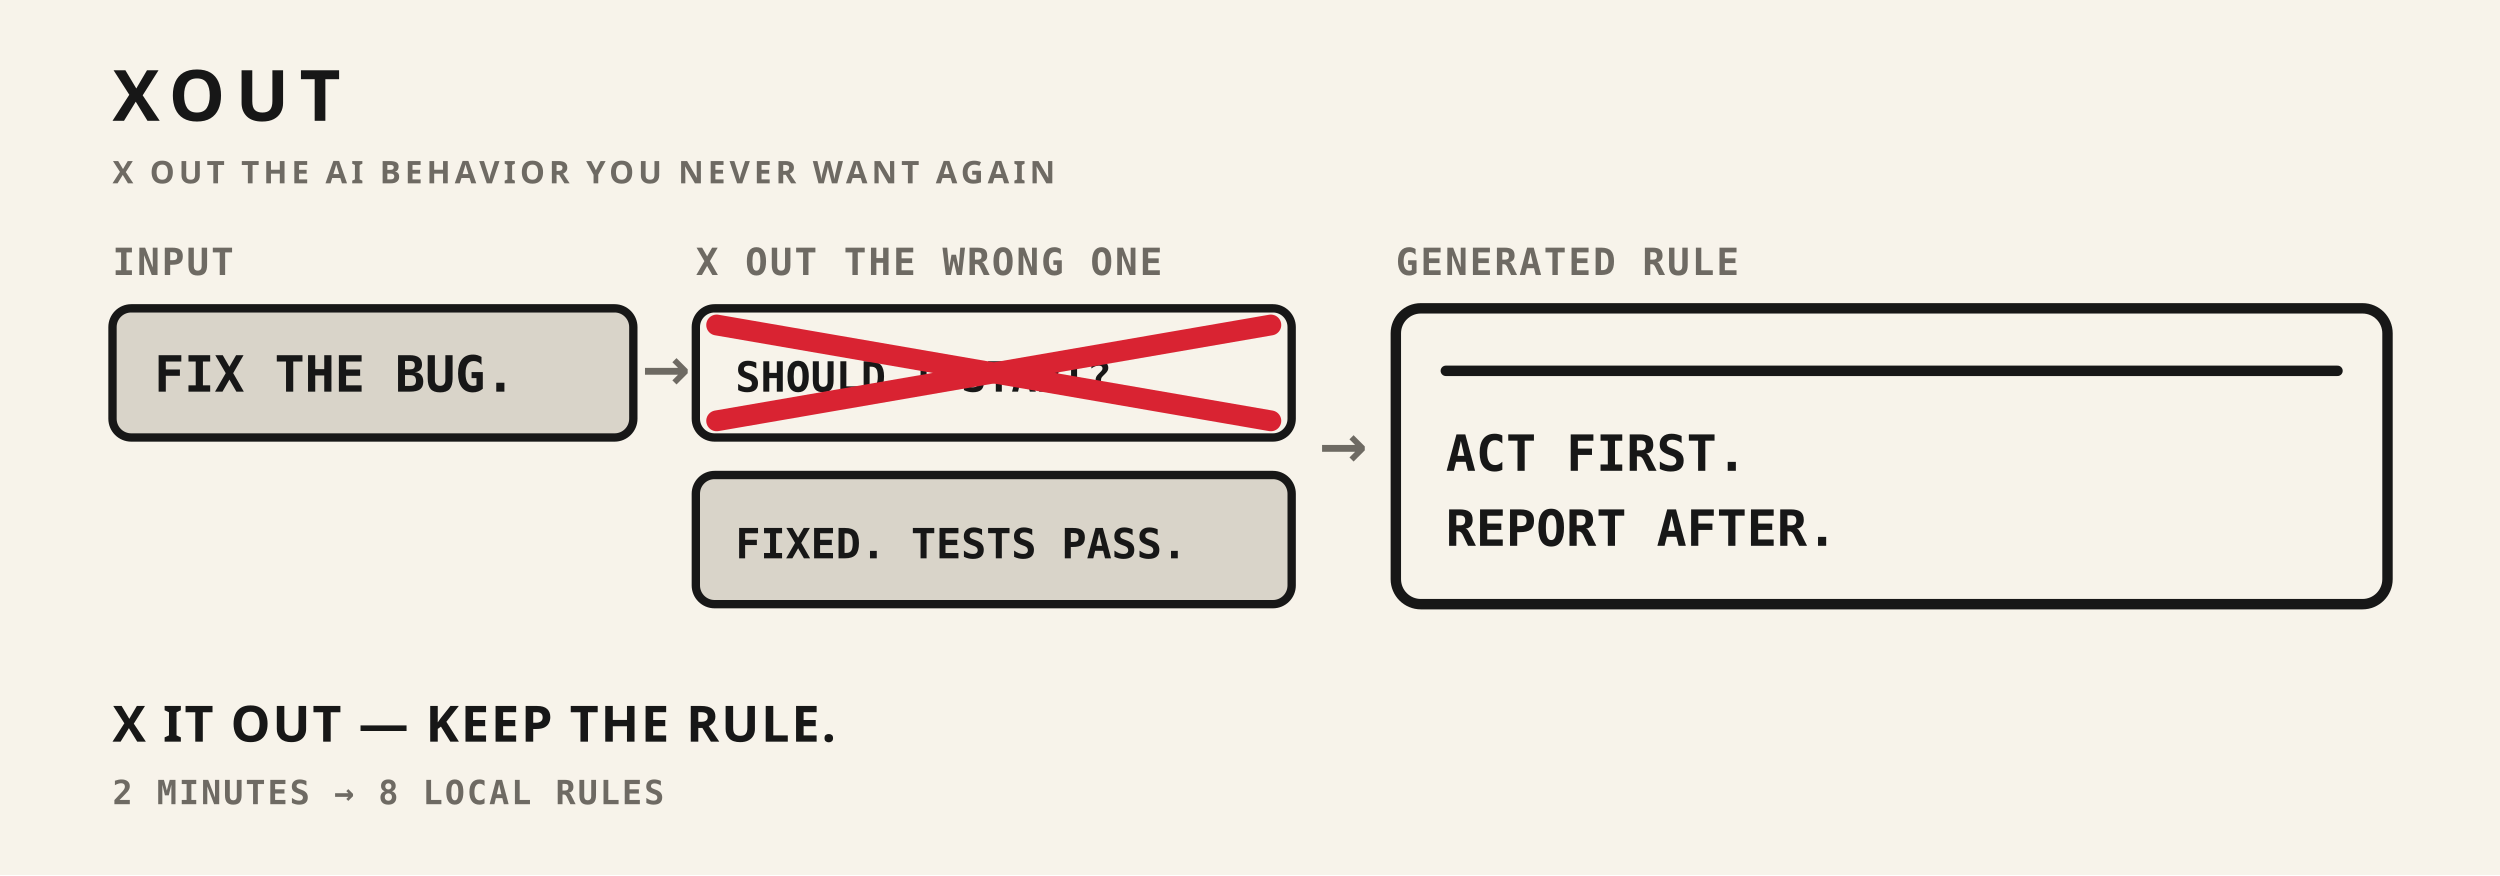
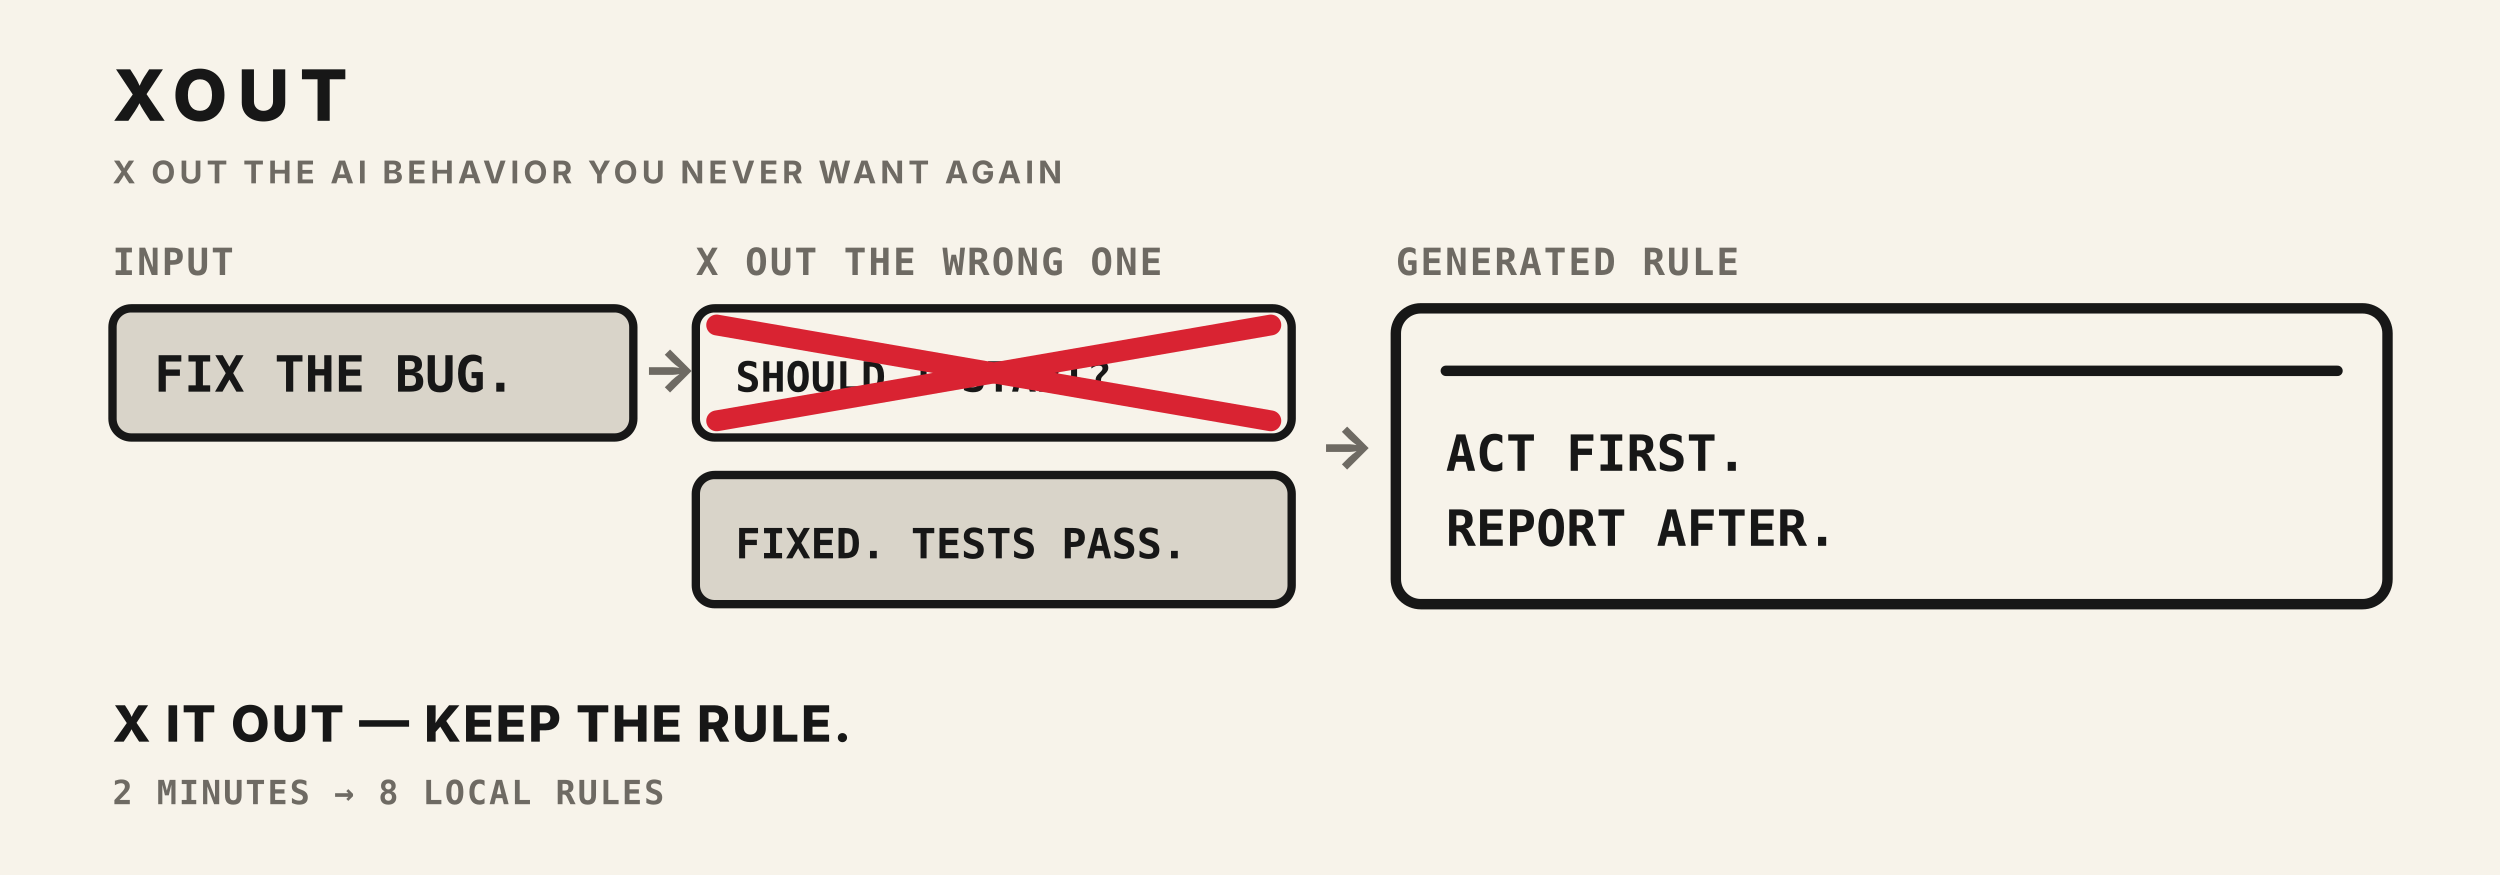
<svg xmlns="http://www.w3.org/2000/svg" width="1200" height="420" viewBox="0 0 1200 420" role="img" aria-labelledby="title desc">
  <rect width="1200" height="420" fill="#F7F3EA" />
-   <text x="54" y="58" fill="#171717" font-family="system-ui, sans-serif" font-size="34" font-weight="800" letter-spacing="5">XOUT</text>
-   <text x="54" y="88" fill="#6E6A63" font-family="system-ui, sans-serif" font-size="15" font-weight="700" letter-spacing="2">X OUT THE AI BEHAVIOR YOU NEVER WANT AGAIN</text>
-   <text x="54" y="132" fill="#6E6A63" font-family="ui-monospace, monospace" font-size="18" font-weight="700" letter-spacing="1">INPUT</text>
+   <text x="54" y="58" fill="#171717" font-family="system-ui, -apple-system, 'Segoe UI', 'Apple SD Gothic Neo', 'Hiragino Sans', 'PingFang SC', sans-serif" font-size="34" font-weight="800" letter-spacing="5">XOUT</text>
+   <text x="54" y="88" fill="#6E6A63" font-family="system-ui, -apple-system, 'Segoe UI', 'Apple SD Gothic Neo', 'Hiragino Sans', 'PingFang SC', sans-serif" font-size="15" font-weight="700" letter-spacing="2">X OUT THE AI BEHAVIOR YOU NEVER WANT AGAIN</text>
+   <text x="54" y="132" fill="#6E6A63" font-family="ui-monospace, SFMono-Regular, Menlo, 'Apple SD Gothic Neo', 'Hiragino Sans', 'PingFang SC', monospace" font-size="18" font-weight="700" letter-spacing="1">INPUT</text>
  <rect x="54" y="148" width="250" height="62" rx="9" fill="#D9D4C9" stroke="#171717" stroke-width="4" />
-   <text x="74" y="188" fill="#171717" font-family="ui-monospace, monospace" font-size="24" font-weight="800">FIX THE BUG.</text>
-   <text x="308" y="187" fill="#6E6A63" font-family="system-ui, sans-serif" font-size="28" font-weight="800">→</text>
-   <text x="334" y="132" fill="#6E6A63" font-family="ui-monospace, monospace" font-size="18" font-weight="700" letter-spacing="1">X OUT THE WRONG ONE</text>
+   <text x="74" y="188" fill="#171717" font-family="ui-monospace, SFMono-Regular, Menlo, 'Apple SD Gothic Neo', 'Hiragino Sans', 'PingFang SC', monospace" font-size="24" font-weight="800">FIX THE BUG.</text>
+   <text x="308" y="187" fill="#6E6A63" font-family="system-ui, -apple-system, 'Segoe UI', 'Apple SD Gothic Neo', 'Hiragino Sans', 'PingFang SC', sans-serif" font-size="28" font-weight="800">→</text>
+   <text x="334" y="132" fill="#6E6A63" font-family="ui-monospace, SFMono-Regular, Menlo, 'Apple SD Gothic Neo', 'Hiragino Sans', 'PingFang SC', monospace" font-size="18" font-weight="700" letter-spacing="1">X OUT THE WRONG ONE</text>
  <rect x="334" y="148" width="286" height="62" rx="9" fill="#F7F3EA" stroke="#171717" stroke-width="4" />
-   <text x="353" y="188" fill="#171717" font-family="ui-monospace, monospace" font-size="20" font-weight="800">SHOULD I START?</text>
+   <text x="353" y="188" fill="#171717" font-family="ui-monospace, SFMono-Regular, Menlo, 'Apple SD Gothic Neo', 'Hiragino Sans', 'PingFang SC', monospace" font-size="20" font-weight="800">SHOULD I START?</text>
  <g stroke="#D92332" stroke-width="10" stroke-linecap="round">
    <path d="M344 156L610 202" />
    <path d="M610 156L344 202" />
  </g>
  <rect x="334" y="228" width="286" height="62" rx="9" fill="#D9D4C9" stroke="#171717" stroke-width="4" />
-   <text x="353" y="268" fill="#171717" font-family="ui-monospace, monospace" font-size="20" font-weight="800">FIXED. TESTS PASS.</text>
-   <text x="633" y="224" fill="#6E6A63" font-family="system-ui, sans-serif" font-size="28" font-weight="800">→</text>
-   <text x="670" y="132" fill="#6E6A63" font-family="ui-monospace, monospace" font-size="18" font-weight="700" letter-spacing="1">GENERATED RULE</text>
+   <text x="353" y="268" fill="#171717" font-family="ui-monospace, SFMono-Regular, Menlo, 'Apple SD Gothic Neo', 'Hiragino Sans', 'PingFang SC', monospace" font-size="20" font-weight="800">FIXED. TESTS PASS.</text>
+   <text x="633" y="224" fill="#6E6A63" font-family="system-ui, -apple-system, 'Segoe UI', 'Apple SD Gothic Neo', 'Hiragino Sans', 'PingFang SC', sans-serif" font-size="28" font-weight="800">→</text>
+   <text x="670" y="132" fill="#6E6A63" font-family="ui-monospace, SFMono-Regular, Menlo, 'Apple SD Gothic Neo', 'Hiragino Sans', 'PingFang SC', monospace" font-size="18" font-weight="700" letter-spacing="1">GENERATED RULE</text>
  <rect x="670" y="148" width="476" height="142" rx="12" fill="#F7F3EA" stroke="#171717" stroke-width="5" />
  <path d="M694 178H1122" stroke="#171717" stroke-width="5" stroke-linecap="round" />
-   <text x="694" y="226" fill="#171717" font-family="ui-monospace, monospace" font-size="24" font-weight="800">ACT FIRST.</text>
-   <text x="694" y="262" fill="#171717" font-family="ui-monospace, monospace" font-size="24" font-weight="800">REPORT AFTER.</text>
-   <text x="54" y="356" fill="#171717" font-family="system-ui, sans-serif" font-size="24" font-weight="800" letter-spacing="1">X IT OUT — KEEP THE RULE.</text>
-   <text x="54" y="386" fill="#6E6A63" font-family="ui-monospace, monospace" font-size="16" font-weight="700" letter-spacing="1">2 MINUTES → 8 LOCAL RULES</text>
+   <text x="694" y="226" fill="#171717" font-family="ui-monospace, SFMono-Regular, Menlo, 'Apple SD Gothic Neo', 'Hiragino Sans', 'PingFang SC', monospace" font-size="24" font-weight="800">ACT FIRST.</text>
+   <text x="694" y="262" fill="#171717" font-family="ui-monospace, SFMono-Regular, Menlo, 'Apple SD Gothic Neo', 'Hiragino Sans', 'PingFang SC', monospace" font-size="24" font-weight="800">REPORT AFTER.</text>
+   <text x="54" y="356" fill="#171717" font-family="system-ui, -apple-system, 'Segoe UI', 'Apple SD Gothic Neo', 'Hiragino Sans', 'PingFang SC', sans-serif" font-size="24" font-weight="800" letter-spacing="1">X IT OUT — KEEP THE RULE.</text>
+   <text x="54" y="386" fill="#6E6A63" font-family="ui-monospace, SFMono-Regular, Menlo, 'Apple SD Gothic Neo', 'Hiragino Sans', 'PingFang SC', monospace" font-size="16" font-weight="700" letter-spacing="1">2 MINUTES → 8 LOCAL RULES</text>
</svg>
